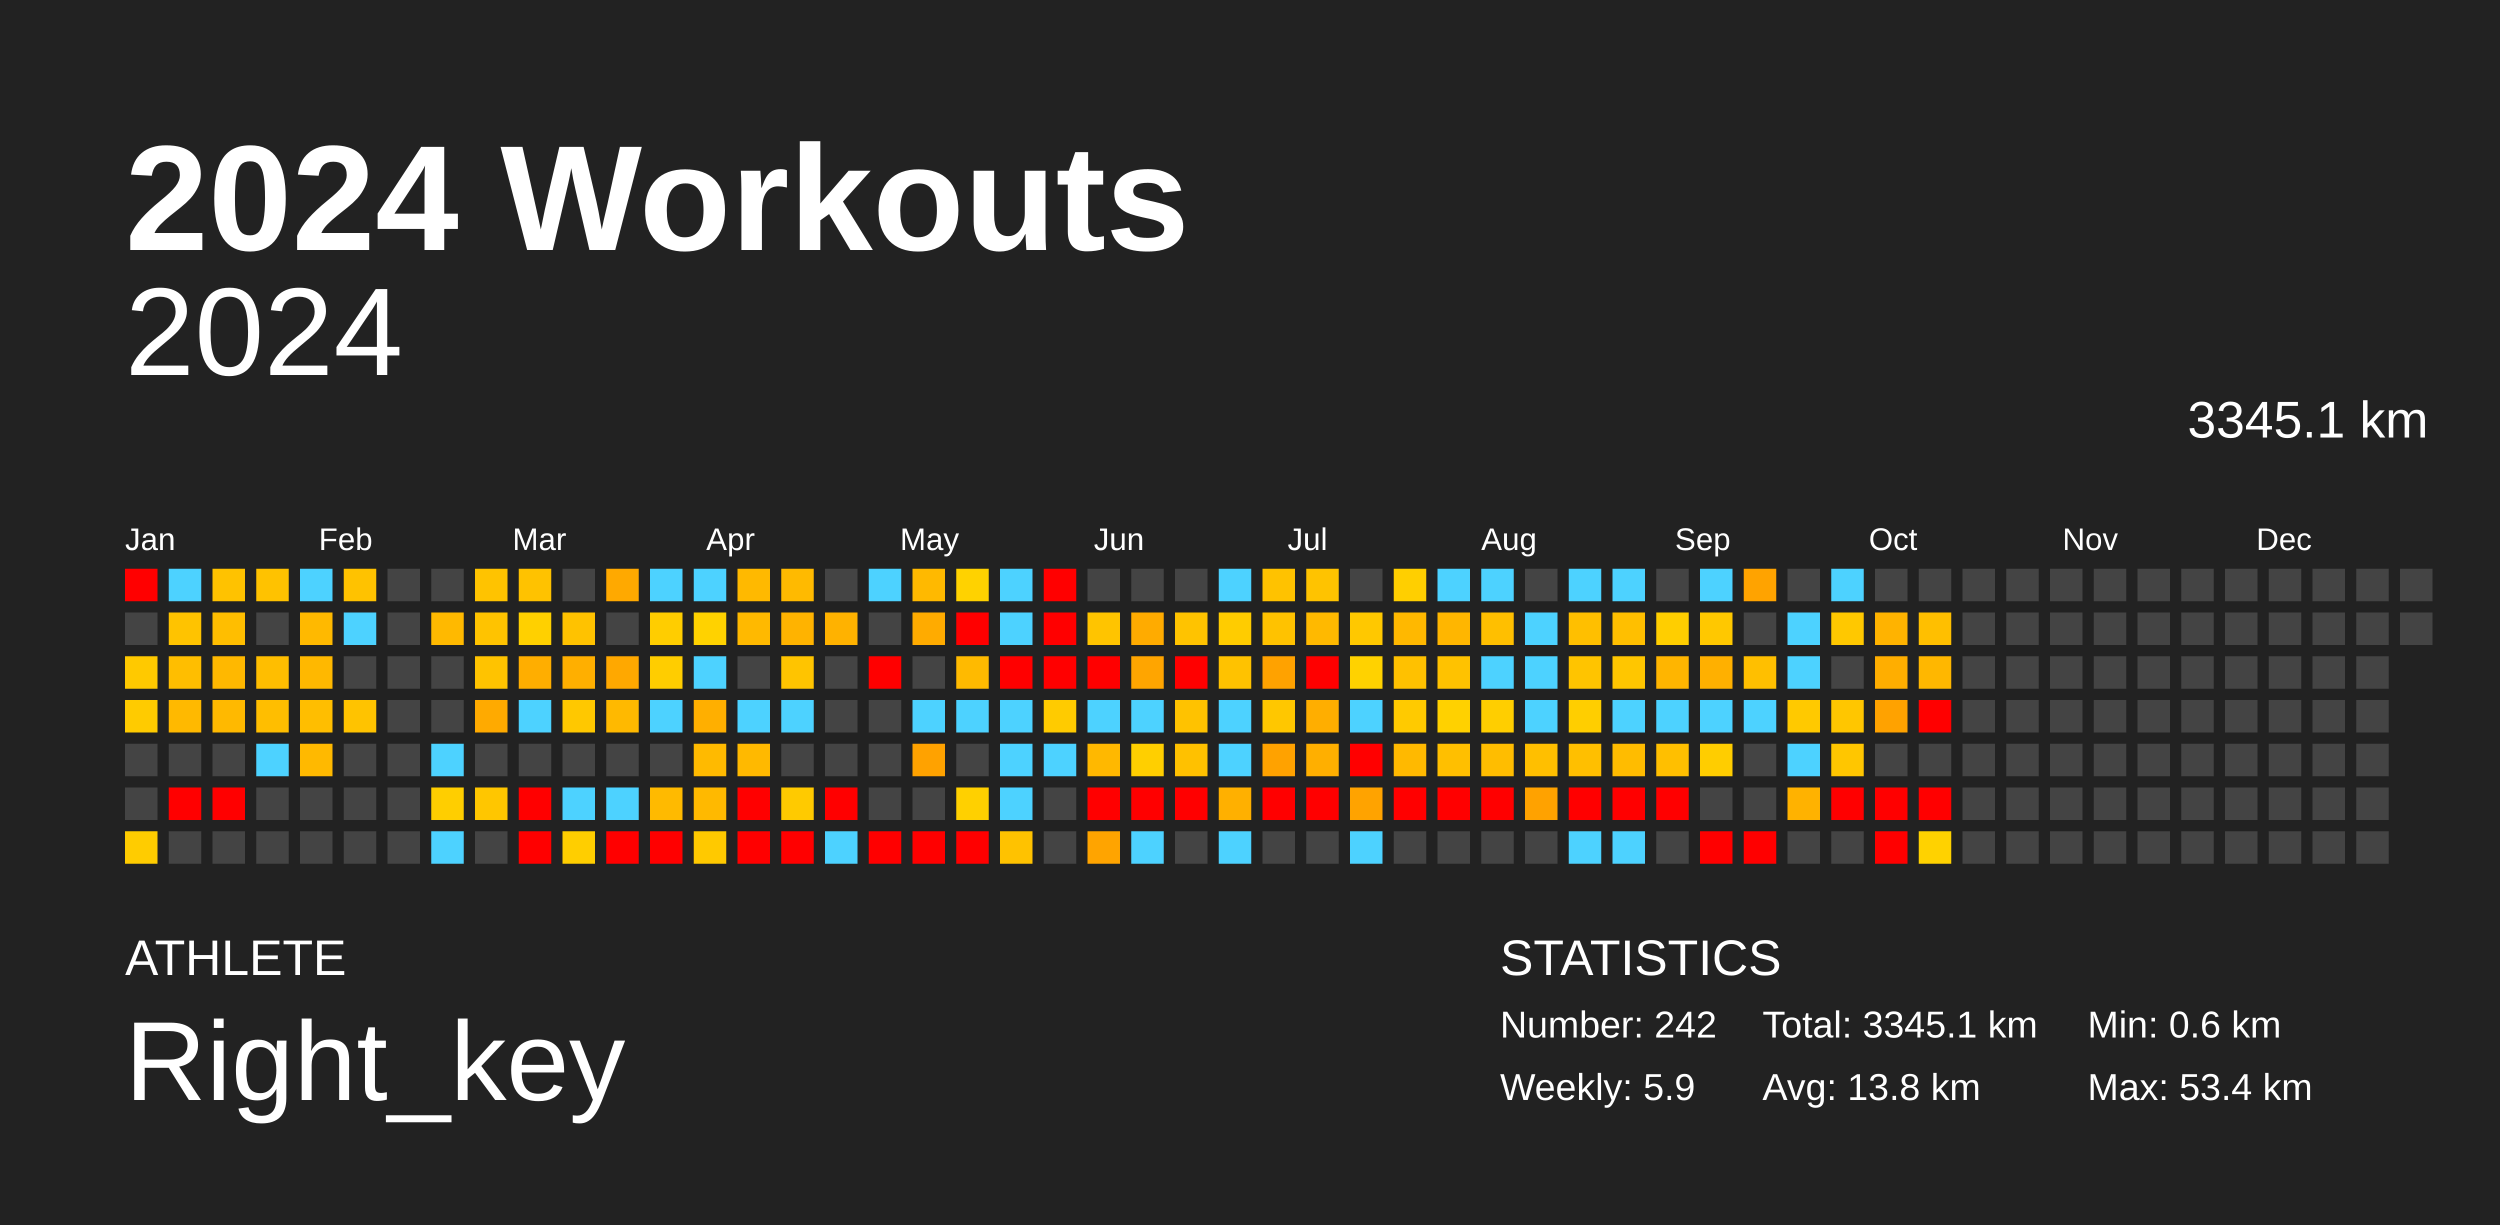
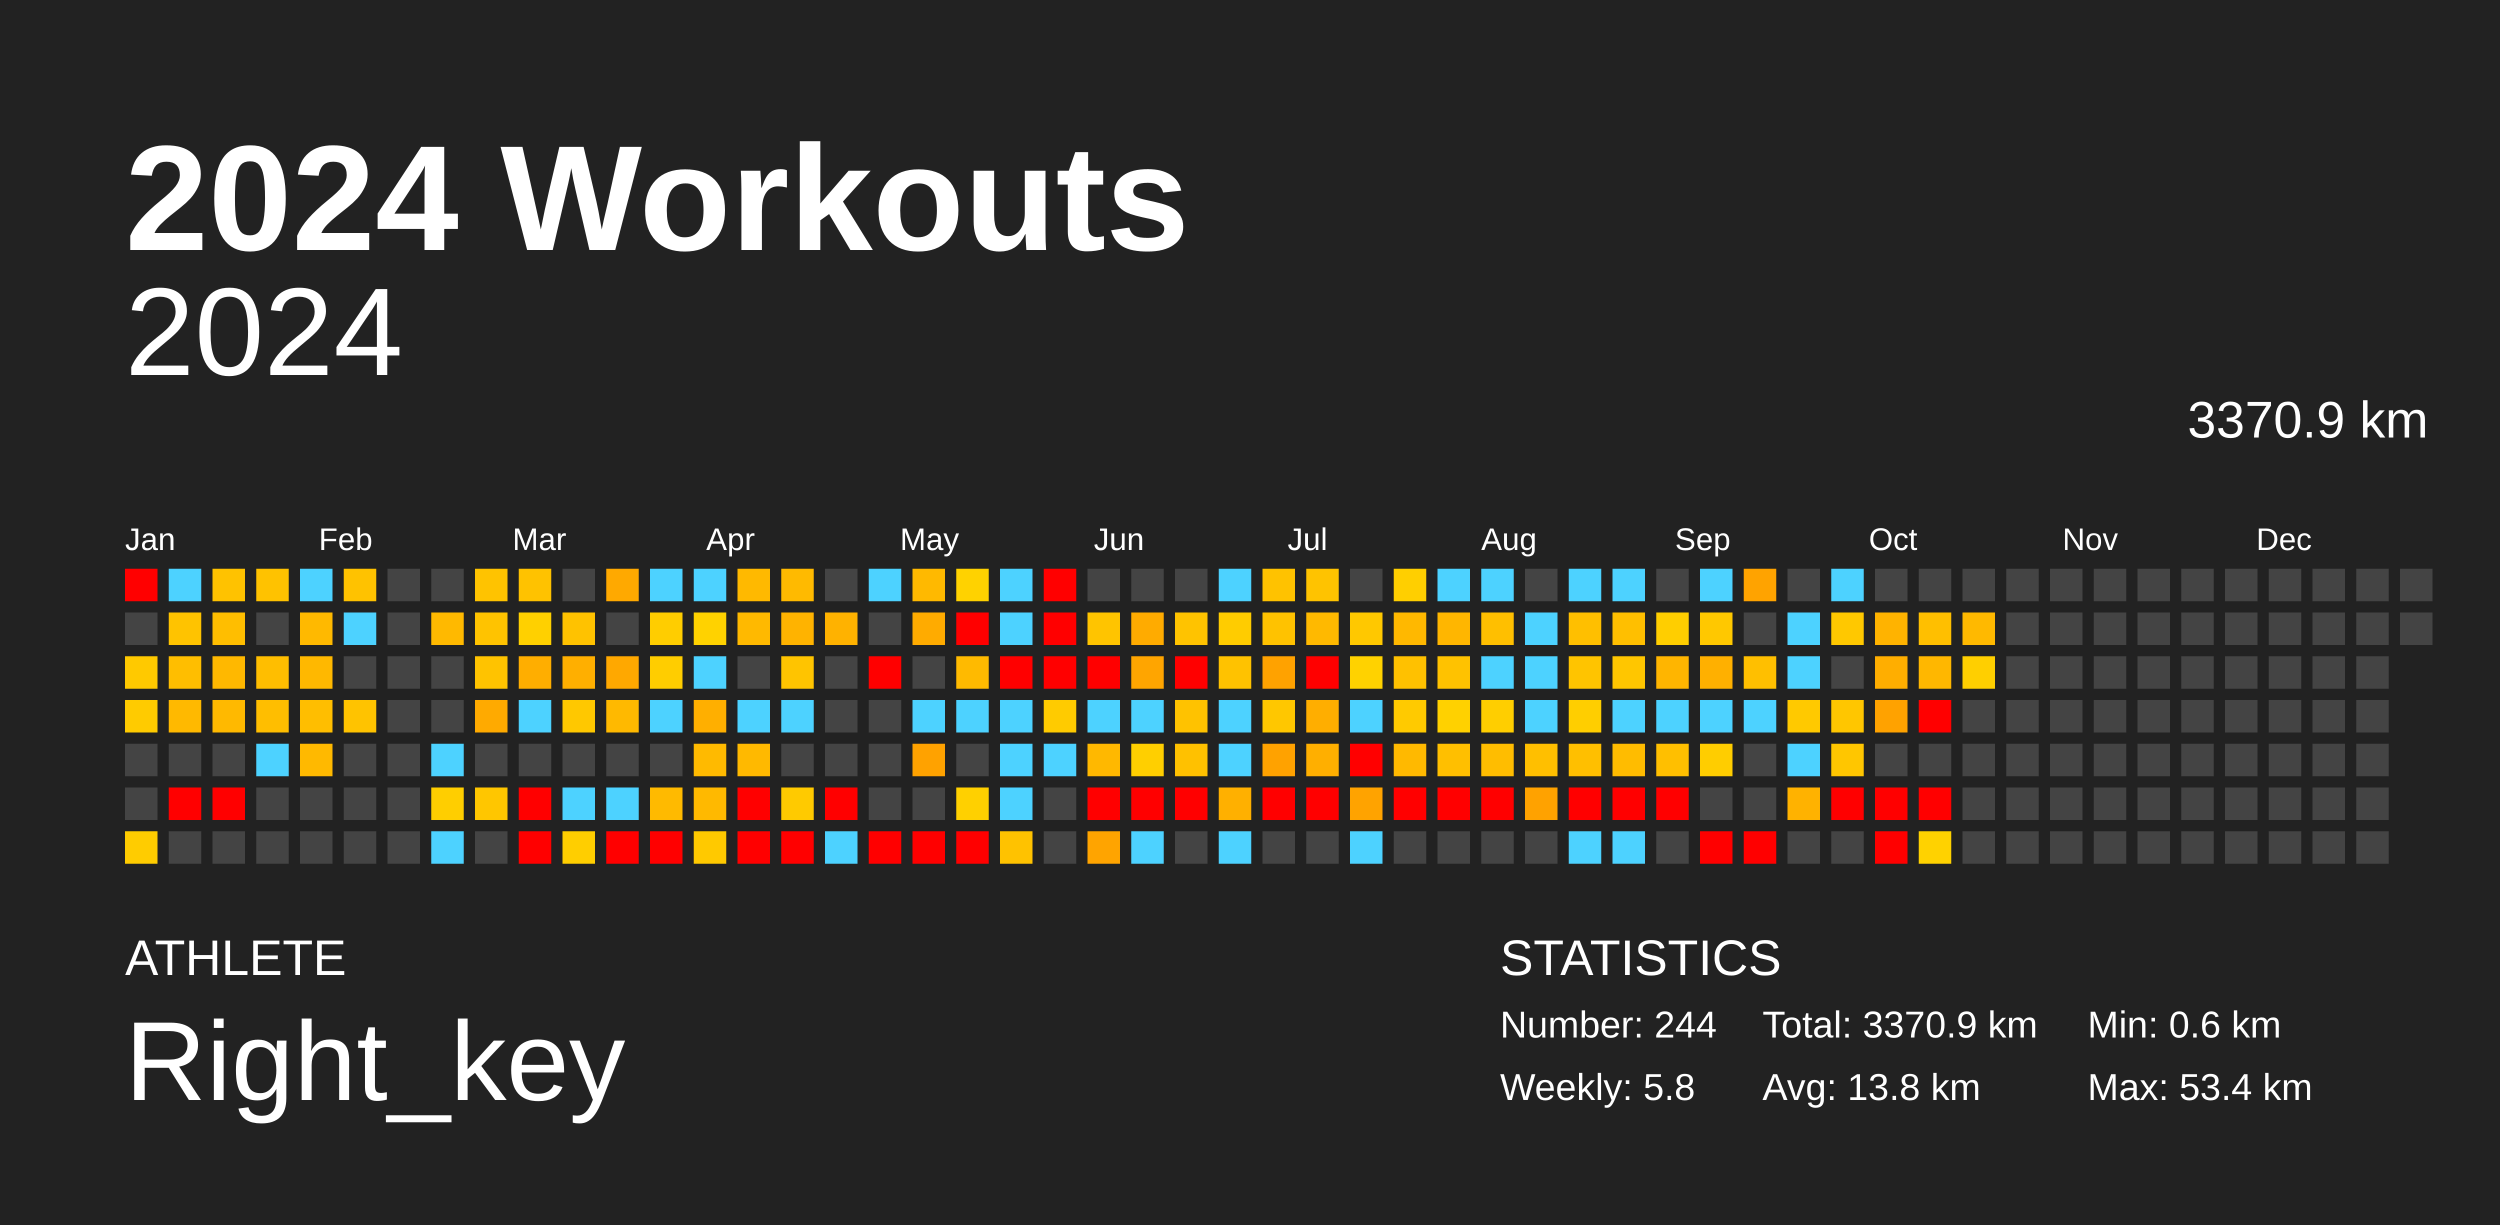
<svg xmlns="http://www.w3.org/2000/svg" baseProfile="full" height="98mm" version="1.1" viewBox="0,0,200,98" width="200mm">
  <defs />
  <rect fill="#222222" height="98" width="200" x="0" y="0" />
  <text fill="#FFFFFF" style="font-size:12px; font-family:Arial; font-weight:bold;" x="10" y="20">2024 Workouts</text>
  <text fill="#FFFFFF" style="font-size:4px; font-family:Arial" x="10" y="78">ATHLETE</text>
  <text fill="#FFFFFF" style="font-size:9px; font-family:Arial" x="10" y="88">Right_key</text>
  <text fill="#FFFFFF" style="font-size:4px; font-family:Arial" x="120" y="78">STATISTICS</text>
-   <text fill="#FFFFFF" style="font-size:3px; font-family:Arial" x="120" y="83">Number: 242</text>
-   <text fill="#FFFFFF" style="font-size:3px; font-family:Arial" x="120" y="88">Weekly: 5.9</text>
-   <text fill="#FFFFFF" style="font-size:3px; font-family:Arial" x="141" y="83">Total: 3345.1 km</text>
+   <text fill="#FFFFFF" style="font-size:3px; font-family:Arial" x="120" y="83">Number: 244</text>
+   <text fill="#FFFFFF" style="font-size:3px; font-family:Arial" x="120" y="88">Weekly: 5.8</text>
+   <text fill="#FFFFFF" style="font-size:3px; font-family:Arial" x="141" y="83">Total: 3370.9 km</text>
  <text fill="#FFFFFF" style="font-size:3px; font-family:Arial" x="141" y="88">Avg: 13.8 km</text>
  <text fill="#FFFFFF" style="font-size:3px; font-family:Arial" x="167" y="83">Min: 0.6 km</text>
  <text fill="#FFFFFF" style="font-size:3px; font-family:Arial" x="167" y="88">Max: 53.4 km</text>
  <text alignment-baseline="hanging" fill="#FFFFFF" style="font-size:10.0px; font-family:Arial;" x="10" y="30">2024</text>
-   <text alignment-baseline="hanging" fill="#FFFFFF" style="font-size:4.125px; font-family:Arial;" x="175" y="35">3345.1 km</text>
+   <text alignment-baseline="hanging" fill="#FFFFFF" style="font-size:4.125px; font-family:Arial;" x="175" y="35">3370.9 km</text>
  <text fill="#FFFFFF" style="font-size:2.5px; font-family:Arial" x="10.0" y="44">Jan</text>
  <text fill="#FFFFFF" style="font-size:2.5px; font-family:Arial" x="25.5" y="44">Feb</text>
  <text fill="#FFFFFF" style="font-size:2.5px; font-family:Arial" x="41.0" y="44">Mar</text>
  <text fill="#FFFFFF" style="font-size:2.5px; font-family:Arial" x="56.5" y="44">Apr</text>
  <text fill="#FFFFFF" style="font-size:2.5px; font-family:Arial" x="72.0" y="44">May</text>
  <text fill="#FFFFFF" style="font-size:2.5px; font-family:Arial" x="87.5" y="44">Jun</text>
  <text fill="#FFFFFF" style="font-size:2.5px; font-family:Arial" x="103.0" y="44">Jul</text>
  <text fill="#FFFFFF" style="font-size:2.5px; font-family:Arial" x="118.5" y="44">Aug</text>
  <text fill="#FFFFFF" style="font-size:2.5px; font-family:Arial" x="134.0" y="44">Sep</text>
  <text fill="#FFFFFF" style="font-size:2.5px; font-family:Arial" x="149.5" y="44">Oct</text>
  <text fill="#FFFFFF" style="font-size:2.5px; font-family:Arial" x="165.0" y="44">Nov</text>
  <text fill="#FFFFFF" style="font-size:2.5px; font-family:Arial" x="180.5" y="44">Dec</text>
  <rect fill="red" height="2.6" width="2.6" x="10.0" y="45.5" />
  <rect fill="#444444" height="2.6" width="2.6" x="10.0" y="49.0" />
  <rect fill="#ffc900" height="2.6" width="2.6" x="10.0" y="52.5" />
  <rect fill="#ffcb00" height="2.6" width="2.6" x="10.0" y="56.0" />
  <rect fill="#444444" height="2.6" width="2.6" x="10.0" y="59.5" />
  <rect fill="#444444" height="2.6" width="2.6" x="10.0" y="63.0" />
  <rect fill="#ffcc00" height="2.6" width="2.6" x="10.0" y="66.5" />
  <rect fill="#4dd2ff" height="2.6" width="2.6" x="13.5" y="45.5" />
  <rect fill="#ffc300" height="2.6" width="2.6" x="13.5" y="49.0" />
  <rect fill="#ffbe00" height="2.6" width="2.6" x="13.5" y="52.5" />
  <rect fill="#ffb900" height="2.6" width="2.6" x="13.5" y="56.0" />
  <rect fill="#444444" height="2.6" width="2.6" x="13.5" y="59.5" />
  <rect fill="red" height="2.6" width="2.6" x="13.5" y="63.0" />
  <rect fill="#444444" height="2.6" width="2.6" x="13.5" y="66.5" />
  <rect fill="#ffc200" height="2.6" width="2.6" x="17.0" y="45.5" />
  <rect fill="#ffbe00" height="2.6" width="2.6" x="17.0" y="49.0" />
  <rect fill="#ffb800" height="2.6" width="2.6" x="17.0" y="52.5" />
  <rect fill="#ffb900" height="2.6" width="2.6" x="17.0" y="56.0" />
  <rect fill="#444444" height="2.6" width="2.6" x="17.0" y="59.5" />
  <rect fill="red" height="2.6" width="2.6" x="17.0" y="63.0" />
  <rect fill="#444444" height="2.6" width="2.6" x="17.0" y="66.5" />
  <rect fill="#ffc200" height="2.6" width="2.6" x="20.5" y="45.5" />
  <rect fill="#444444" height="2.6" width="2.6" x="20.5" y="49.0" />
  <rect fill="#ffbe00" height="2.6" width="2.6" x="20.5" y="52.5" />
  <rect fill="#ffbe00" height="2.6" width="2.6" x="20.5" y="56.0" />
  <rect fill="#4dd2ff" height="2.6" width="2.6" x="20.5" y="59.5" />
  <rect fill="#444444" height="2.6" width="2.6" x="20.5" y="63.0" />
  <rect fill="#444444" height="2.6" width="2.6" x="20.5" y="66.5" />
  <rect fill="#4dd2ff" height="2.6" width="2.6" x="24.0" y="45.5" />
  <rect fill="#ffb900" height="2.6" width="2.6" x="24.0" y="49.0" />
  <rect fill="#ffb800" height="2.6" width="2.6" x="24.0" y="52.5" />
  <rect fill="#ffbe00" height="2.6" width="2.6" x="24.0" y="56.0" />
  <rect fill="#ffb900" height="2.6" width="2.6" x="24.0" y="59.5" />
  <rect fill="#444444" height="2.6" width="2.6" x="24.0" y="63.0" />
  <rect fill="#444444" height="2.6" width="2.6" x="24.0" y="66.5" />
  <rect fill="#ffc200" height="2.6" width="2.6" x="27.5" y="45.5" />
  <rect fill="#4dd2ff" height="2.6" width="2.6" x="27.5" y="49.0" />
  <rect fill="#444444" height="2.6" width="2.6" x="27.5" y="52.5" />
  <rect fill="#ffc300" height="2.6" width="2.6" x="27.5" y="56.0" />
  <rect fill="#444444" height="2.6" width="2.6" x="27.5" y="59.5" />
  <rect fill="#444444" height="2.6" width="2.6" x="27.5" y="63.0" />
  <rect fill="#444444" height="2.6" width="2.6" x="27.5" y="66.5" />
  <rect fill="#444444" height="2.6" width="2.6" x="31.0" y="45.5" />
  <rect fill="#444444" height="2.6" width="2.6" x="31.0" y="49.0" />
  <rect fill="#444444" height="2.6" width="2.6" x="31.0" y="52.5" />
  <rect fill="#444444" height="2.6" width="2.6" x="31.0" y="56.0" />
  <rect fill="#444444" height="2.6" width="2.6" x="31.0" y="59.5" />
  <rect fill="#444444" height="2.6" width="2.6" x="31.0" y="63.0" />
  <rect fill="#444444" height="2.6" width="2.6" x="31.0" y="66.5" />
  <rect fill="#444444" height="2.6" width="2.6" x="34.5" y="45.5" />
  <rect fill="#ffb900" height="2.6" width="2.6" x="34.5" y="49.0" />
  <rect fill="#444444" height="2.6" width="2.6" x="34.5" y="52.5" />
  <rect fill="#444444" height="2.6" width="2.6" x="34.5" y="56.0" />
  <rect fill="#4dd2ff" height="2.6" width="2.6" x="34.5" y="59.5" />
  <rect fill="#ffce00" height="2.6" width="2.6" x="34.5" y="63.0" />
  <rect fill="#4dd2ff" height="2.6" width="2.6" x="34.5" y="66.5" />
  <rect fill="#ffc300" height="2.6" width="2.6" x="38.0" y="45.5" />
  <rect fill="#ffc300" height="2.6" width="2.6" x="38.0" y="49.0" />
  <rect fill="#ffc300" height="2.6" width="2.6" x="38.0" y="52.5" />
  <rect fill="#ffaa00" height="2.6" width="2.6" x="38.0" y="56.0" />
  <rect fill="#444444" height="2.6" width="2.6" x="38.0" y="59.5" />
  <rect fill="#ffc600" height="2.6" width="2.6" x="38.0" y="63.0" />
  <rect fill="#444444" height="2.6" width="2.6" x="38.0" y="66.5" />
  <rect fill="#ffc200" height="2.6" width="2.6" x="41.5" y="45.5" />
  <rect fill="#ffd000" height="2.6" width="2.6" x="41.5" y="49.0" />
  <rect fill="#ffae00" height="2.6" width="2.6" x="41.5" y="52.5" />
  <rect fill="#4dd2ff" height="2.6" width="2.6" x="41.5" y="56.0" />
  <rect fill="#444444" height="2.6" width="2.6" x="41.5" y="59.5" />
  <rect fill="red" height="2.6" width="2.6" x="41.5" y="63.0" />
  <rect fill="red" height="2.6" width="2.6" x="41.5" y="66.5" />
  <rect fill="#444444" height="2.6" width="2.6" x="45.0" y="45.5" />
  <rect fill="#ffc200" height="2.6" width="2.6" x="45.0" y="49.0" />
  <rect fill="#ffaf00" height="2.6" width="2.6" x="45.0" y="52.5" />
  <rect fill="#ffc800" height="2.6" width="2.6" x="45.0" y="56.0" />
  <rect fill="#444444" height="2.6" width="2.6" x="45.0" y="59.5" />
  <rect fill="#4dd2ff" height="2.6" width="2.6" x="45.0" y="63.0" />
  <rect fill="#ffce00" height="2.6" width="2.6" x="45.0" y="66.5" />
  <rect fill="#ffa900" height="2.6" width="2.6" x="48.5" y="45.5" />
  <rect fill="#444444" height="2.6" width="2.6" x="48.5" y="49.0" />
  <rect fill="#ffa800" height="2.6" width="2.6" x="48.5" y="52.5" />
  <rect fill="#ffb900" height="2.6" width="2.6" x="48.5" y="56.0" />
  <rect fill="#444444" height="2.6" width="2.6" x="48.5" y="59.5" />
  <rect fill="#4dd2ff" height="2.6" width="2.6" x="48.5" y="63.0" />
  <rect fill="red" height="2.6" width="2.6" x="48.5" y="66.5" />
  <rect fill="#4dd2ff" height="2.6" width="2.6" x="52.0" y="45.5" />
  <rect fill="#ffcd00" height="2.6" width="2.6" x="52.0" y="49.0" />
  <rect fill="#ffcd00" height="2.6" width="2.6" x="52.0" y="52.5" />
  <rect fill="#4dd2ff" height="2.6" width="2.6" x="52.0" y="56.0" />
  <rect fill="#444444" height="2.6" width="2.6" x="52.0" y="59.5" />
  <rect fill="#ffba00" height="2.6" width="2.6" x="52.0" y="63.0" />
  <rect fill="red" height="2.6" width="2.6" x="52.0" y="66.5" />
  <rect fill="#4dd2ff" height="2.6" width="2.6" x="55.5" y="45.5" />
  <rect fill="#ffd200" height="2.6" width="2.6" x="55.5" y="49.0" />
  <rect fill="#4dd2ff" height="2.6" width="2.6" x="55.5" y="52.5" />
  <rect fill="#ffaf00" height="2.6" width="2.6" x="55.5" y="56.0" />
  <rect fill="#ffba00" height="2.6" width="2.6" x="55.5" y="59.5" />
  <rect fill="#ffb900" height="2.6" width="2.6" x="55.5" y="63.0" />
  <rect fill="#ffc900" height="2.6" width="2.6" x="55.5" y="66.5" />
  <rect fill="#ffb900" height="2.6" width="2.6" x="59.0" y="45.5" />
  <rect fill="#ffb900" height="2.6" width="2.6" x="59.0" y="49.0" />
  <rect fill="#444444" height="2.6" width="2.6" x="59.0" y="52.5" />
  <rect fill="#4dd2ff" height="2.6" width="2.6" x="59.0" y="56.0" />
  <rect fill="#ffb900" height="2.6" width="2.6" x="59.0" y="59.5" />
  <rect fill="red" height="2.6" width="2.6" x="59.0" y="63.0" />
  <rect fill="red" height="2.6" width="2.6" x="59.0" y="66.5" />
  <rect fill="#ffba00" height="2.6" width="2.6" x="62.5" y="45.5" />
  <rect fill="#ffb300" height="2.6" width="2.6" x="62.5" y="49.0" />
  <rect fill="#ffc400" height="2.6" width="2.6" x="62.5" y="52.5" />
  <rect fill="#4dd2ff" height="2.6" width="2.6" x="62.5" y="56.0" />
  <rect fill="#444444" height="2.6" width="2.6" x="62.5" y="59.5" />
  <rect fill="#ffca00" height="2.6" width="2.6" x="62.5" y="63.0" />
  <rect fill="red" height="2.6" width="2.6" x="62.5" y="66.5" />
  <rect fill="#444444" height="2.6" width="2.6" x="66.0" y="45.5" />
  <rect fill="#ffb200" height="2.6" width="2.6" x="66.0" y="49.0" />
  <rect fill="#444444" height="2.6" width="2.6" x="66.0" y="52.5" />
  <rect fill="#444444" height="2.6" width="2.6" x="66.0" y="56.0" />
  <rect fill="#444444" height="2.6" width="2.6" x="66.0" y="59.5" />
  <rect fill="red" height="2.6" width="2.6" x="66.0" y="63.0" />
  <rect fill="#4dd2ff" height="2.6" width="2.6" x="66.0" y="66.5" />
  <rect fill="#4dd2ff" height="2.6" width="2.6" x="69.5" y="45.5" />
  <rect fill="#444444" height="2.6" width="2.6" x="69.5" y="49.0" />
  <rect fill="red" height="2.6" width="2.6" x="69.5" y="52.5" />
  <rect fill="#444444" height="2.6" width="2.6" x="69.5" y="56.0" />
  <rect fill="#444444" height="2.6" width="2.6" x="69.5" y="59.5" />
  <rect fill="#444444" height="2.6" width="2.6" x="69.5" y="63.0" />
  <rect fill="red" height="2.6" width="2.6" x="69.5" y="66.5" />
  <rect fill="#ffb900" height="2.6" width="2.6" x="73.0" y="45.5" />
  <rect fill="#ffab00" height="2.6" width="2.6" x="73.0" y="49.0" />
  <rect fill="#444444" height="2.6" width="2.6" x="73.0" y="52.5" />
  <rect fill="#4dd2ff" height="2.6" width="2.6" x="73.0" y="56.0" />
  <rect fill="#ffa200" height="2.6" width="2.6" x="73.0" y="59.5" />
  <rect fill="#444444" height="2.6" width="2.6" x="73.0" y="63.0" />
  <rect fill="red" height="2.6" width="2.6" x="73.0" y="66.5" />
  <rect fill="#ffd200" height="2.6" width="2.6" x="76.5" y="45.5" />
  <rect fill="red" height="2.6" width="2.6" x="76.5" y="49.0" />
  <rect fill="#ffba00" height="2.6" width="2.6" x="76.5" y="52.5" />
  <rect fill="#4dd2ff" height="2.6" width="2.6" x="76.5" y="56.0" />
  <rect fill="#444444" height="2.6" width="2.6" x="76.5" y="59.5" />
  <rect fill="#ffd000" height="2.6" width="2.6" x="76.5" y="63.0" />
  <rect fill="red" height="2.6" width="2.6" x="76.5" y="66.5" />
  <rect fill="#4dd2ff" height="2.6" width="2.6" x="80.0" y="45.5" />
  <rect fill="#4dd2ff" height="2.6" width="2.6" x="80.0" y="49.0" />
  <rect fill="red" height="2.6" width="2.6" x="80.0" y="52.5" />
  <rect fill="#4dd2ff" height="2.6" width="2.6" x="80.0" y="56.0" />
  <rect fill="#4dd2ff" height="2.6" width="2.6" x="80.0" y="59.5" />
  <rect fill="#4dd2ff" height="2.6" width="2.6" x="80.0" y="63.0" />
  <rect fill="#ffc200" height="2.6" width="2.6" x="80.0" y="66.5" />
  <rect fill="red" height="2.6" width="2.6" x="83.5" y="45.5" />
  <rect fill="red" height="2.6" width="2.6" x="83.5" y="49.0" />
  <rect fill="red" height="2.6" width="2.6" x="83.5" y="52.5" />
  <rect fill="#ffcb00" height="2.6" width="2.6" x="83.5" y="56.0" />
  <rect fill="#4dd2ff" height="2.6" width="2.6" x="83.5" y="59.5" />
  <rect fill="#444444" height="2.6" width="2.6" x="83.5" y="63.0" />
  <rect fill="#444444" height="2.6" width="2.6" x="83.5" y="66.5" />
  <rect fill="#444444" height="2.6" width="2.6" x="87.0" y="45.5" />
  <rect fill="#ffc400" height="2.6" width="2.6" x="87.0" y="49.0" />
  <rect fill="red" height="2.6" width="2.6" x="87.0" y="52.5" />
  <rect fill="#4dd2ff" height="2.6" width="2.6" x="87.0" y="56.0" />
  <rect fill="#ffb800" height="2.6" width="2.6" x="87.0" y="59.5" />
  <rect fill="red" height="2.6" width="2.6" x="87.0" y="63.0" />
  <rect fill="#ffa400" height="2.6" width="2.6" x="87.0" y="66.5" />
  <rect fill="#444444" height="2.6" width="2.6" x="90.5" y="45.5" />
  <rect fill="#ffab00" height="2.6" width="2.6" x="90.5" y="49.0" />
  <rect fill="#ffa500" height="2.6" width="2.6" x="90.5" y="52.5" />
  <rect fill="#4dd2ff" height="2.6" width="2.6" x="90.5" y="56.0" />
  <rect fill="#ffcf00" height="2.6" width="2.6" x="90.5" y="59.5" />
  <rect fill="red" height="2.6" width="2.6" x="90.5" y="63.0" />
  <rect fill="#4dd2ff" height="2.6" width="2.6" x="90.5" y="66.5" />
  <rect fill="#444444" height="2.6" width="2.6" x="94.0" y="45.5" />
  <rect fill="#ffc300" height="2.6" width="2.6" x="94.0" y="49.0" />
  <rect fill="red" height="2.6" width="2.6" x="94.0" y="52.5" />
  <rect fill="#ffc200" height="2.6" width="2.6" x="94.0" y="56.0" />
  <rect fill="#ffc100" height="2.6" width="2.6" x="94.0" y="59.5" />
  <rect fill="red" height="2.6" width="2.6" x="94.0" y="63.0" />
  <rect fill="#444444" height="2.6" width="2.6" x="94.0" y="66.5" />
  <rect fill="#4dd2ff" height="2.6" width="2.6" x="97.5" y="45.5" />
  <rect fill="#ffcc00" height="2.6" width="2.6" x="97.5" y="49.0" />
  <rect fill="#ffc200" height="2.6" width="2.6" x="97.5" y="52.5" />
  <rect fill="#4dd2ff" height="2.6" width="2.6" x="97.5" y="56.0" />
  <rect fill="#4dd2ff" height="2.6" width="2.6" x="97.5" y="59.5" />
  <rect fill="#ffb000" height="2.6" width="2.6" x="97.5" y="63.0" />
  <rect fill="#4dd2ff" height="2.6" width="2.6" x="97.5" y="66.5" />
  <rect fill="#ffc200" height="2.6" width="2.6" x="101.0" y="45.5" />
  <rect fill="#ffc200" height="2.6" width="2.6" x="101.0" y="49.0" />
  <rect fill="#ffa200" height="2.6" width="2.6" x="101.0" y="52.5" />
  <rect fill="#ffc700" height="2.6" width="2.6" x="101.0" y="56.0" />
  <rect fill="#ffa200" height="2.6" width="2.6" x="101.0" y="59.5" />
  <rect fill="red" height="2.6" width="2.6" x="101.0" y="63.0" />
  <rect fill="#444444" height="2.6" width="2.6" x="101.0" y="66.5" />
  <rect fill="#ffc300" height="2.6" width="2.6" x="104.5" y="45.5" />
  <rect fill="#ffb900" height="2.6" width="2.6" x="104.5" y="49.0" />
  <rect fill="red" height="2.6" width="2.6" x="104.5" y="52.5" />
  <rect fill="#ffae00" height="2.6" width="2.6" x="104.5" y="56.0" />
  <rect fill="#ffaf00" height="2.6" width="2.6" x="104.5" y="59.5" />
  <rect fill="red" height="2.6" width="2.6" x="104.5" y="63.0" />
  <rect fill="#444444" height="2.6" width="2.6" x="104.5" y="66.5" />
  <rect fill="#444444" height="2.6" width="2.6" x="108.0" y="45.5" />
  <rect fill="#ffc800" height="2.6" width="2.6" x="108.0" y="49.0" />
  <rect fill="#ffd200" height="2.6" width="2.6" x="108.0" y="52.5" />
  <rect fill="#4dd2ff" height="2.6" width="2.6" x="108.0" y="56.0" />
  <rect fill="red" height="2.6" width="2.6" x="108.0" y="59.5" />
  <rect fill="#ffa300" height="2.6" width="2.6" x="108.0" y="63.0" />
  <rect fill="#4dd2ff" height="2.6" width="2.6" x="108.0" y="66.5" />
  <rect fill="#ffcf00" height="2.6" width="2.6" x="111.5" y="45.5" />
  <rect fill="#ffb800" height="2.6" width="2.6" x="111.5" y="49.0" />
  <rect fill="#ffc100" height="2.6" width="2.6" x="111.5" y="52.5" />
  <rect fill="#ffca00" height="2.6" width="2.6" x="111.5" y="56.0" />
  <rect fill="#ffb900" height="2.6" width="2.6" x="111.5" y="59.5" />
  <rect fill="red" height="2.6" width="2.6" x="111.5" y="63.0" />
  <rect fill="#444444" height="2.6" width="2.6" x="111.5" y="66.5" />
  <rect fill="#4dd2ff" height="2.6" width="2.6" x="115.0" y="45.5" />
  <rect fill="#ffb600" height="2.6" width="2.6" x="115.0" y="49.0" />
  <rect fill="#ffc200" height="2.6" width="2.6" x="115.0" y="52.5" />
  <rect fill="#ffd100" height="2.6" width="2.6" x="115.0" y="56.0" />
  <rect fill="#ffbf00" height="2.6" width="2.6" x="115.0" y="59.5" />
  <rect fill="red" height="2.6" width="2.6" x="115.0" y="63.0" />
  <rect fill="#444444" height="2.6" width="2.6" x="115.0" y="66.5" />
  <rect fill="#4dd2ff" height="2.6" width="2.6" x="118.5" y="45.5" />
  <rect fill="#ffbf00" height="2.6" width="2.6" x="118.5" y="49.0" />
  <rect fill="#4dd2ff" height="2.6" width="2.6" x="118.5" y="52.5" />
  <rect fill="#ffce00" height="2.6" width="2.6" x="118.5" y="56.0" />
  <rect fill="#ffbd00" height="2.6" width="2.6" x="118.5" y="59.5" />
  <rect fill="red" height="2.6" width="2.6" x="118.5" y="63.0" />
  <rect fill="#444444" height="2.6" width="2.6" x="118.5" y="66.5" />
  <rect fill="#444444" height="2.6" width="2.6" x="122.0" y="45.5" />
  <rect fill="#4dd2ff" height="2.6" width="2.6" x="122.0" y="49.0" />
  <rect fill="#4dd2ff" height="2.6" width="2.6" x="122.0" y="52.5" />
  <rect fill="#4dd2ff" height="2.6" width="2.6" x="122.0" y="56.0" />
  <rect fill="#ffbf00" height="2.6" width="2.6" x="122.0" y="59.5" />
  <rect fill="#ffa200" height="2.6" width="2.6" x="122.0" y="63.0" />
  <rect fill="#444444" height="2.6" width="2.6" x="122.0" y="66.5" />
  <rect fill="#4dd2ff" height="2.6" width="2.6" x="125.5" y="45.5" />
  <rect fill="#ffbf00" height="2.6" width="2.6" x="125.5" y="49.0" />
  <rect fill="#ffc400" height="2.6" width="2.6" x="125.5" y="52.5" />
  <rect fill="#ffce00" height="2.6" width="2.6" x="125.5" y="56.0" />
  <rect fill="#ffbf00" height="2.6" width="2.6" x="125.5" y="59.5" />
  <rect fill="red" height="2.6" width="2.6" x="125.5" y="63.0" />
  <rect fill="#4dd2ff" height="2.6" width="2.6" x="125.5" y="66.5" />
  <rect fill="#4dd2ff" height="2.6" width="2.6" x="129.0" y="45.5" />
  <rect fill="#ffbf00" height="2.6" width="2.6" x="129.0" y="49.0" />
  <rect fill="#ffc600" height="2.6" width="2.6" x="129.0" y="52.5" />
  <rect fill="#4dd2ff" height="2.6" width="2.6" x="129.0" y="56.0" />
  <rect fill="#ffbc00" height="2.6" width="2.6" x="129.0" y="59.5" />
  <rect fill="red" height="2.6" width="2.6" x="129.0" y="63.0" />
  <rect fill="#4dd2ff" height="2.6" width="2.6" x="129.0" y="66.5" />
  <rect fill="#444444" height="2.6" width="2.6" x="132.5" y="45.5" />
  <rect fill="#ffce00" height="2.6" width="2.6" x="132.5" y="49.0" />
  <rect fill="#ffb500" height="2.6" width="2.6" x="132.5" y="52.5" />
  <rect fill="#4dd2ff" height="2.6" width="2.6" x="132.5" y="56.0" />
  <rect fill="#ffbf00" height="2.6" width="2.6" x="132.5" y="59.5" />
  <rect fill="red" height="2.6" width="2.6" x="132.5" y="63.0" />
  <rect fill="#444444" height="2.6" width="2.6" x="132.5" y="66.5" />
  <rect fill="#4dd2ff" height="2.6" width="2.6" x="136.0" y="45.5" />
  <rect fill="#ffc800" height="2.6" width="2.6" x="136.0" y="49.0" />
  <rect fill="#ffb000" height="2.6" width="2.6" x="136.0" y="52.5" />
  <rect fill="#4dd2ff" height="2.6" width="2.6" x="136.0" y="56.0" />
  <rect fill="#ffcd00" height="2.6" width="2.6" x="136.0" y="59.5" />
  <rect fill="#444444" height="2.6" width="2.6" x="136.0" y="63.0" />
  <rect fill="red" height="2.6" width="2.6" x="136.0" y="66.5" />
  <rect fill="#ffa300" height="2.6" width="2.6" x="139.5" y="45.5" />
  <rect fill="#444444" height="2.6" width="2.6" x="139.5" y="49.0" />
  <rect fill="#ffbf00" height="2.6" width="2.6" x="139.5" y="52.5" />
  <rect fill="#4dd2ff" height="2.6" width="2.6" x="139.5" y="56.0" />
  <rect fill="#444444" height="2.6" width="2.6" x="139.5" y="59.5" />
  <rect fill="#444444" height="2.6" width="2.6" x="139.5" y="63.0" />
  <rect fill="red" height="2.6" width="2.6" x="139.5" y="66.5" />
  <rect fill="#444444" height="2.6" width="2.6" x="143.0" y="45.5" />
  <rect fill="#4dd2ff" height="2.6" width="2.6" x="143.0" y="49.0" />
  <rect fill="#4dd2ff" height="2.6" width="2.6" x="143.0" y="52.5" />
  <rect fill="#ffc900" height="2.6" width="2.6" x="143.0" y="56.0" />
  <rect fill="#4dd2ff" height="2.6" width="2.6" x="143.0" y="59.5" />
  <rect fill="#ffb200" height="2.6" width="2.6" x="143.0" y="63.0" />
  <rect fill="#444444" height="2.6" width="2.6" x="143.0" y="66.5" />
  <rect fill="#4dd2ff" height="2.6" width="2.6" x="146.5" y="45.5" />
  <rect fill="#ffc800" height="2.6" width="2.6" x="146.5" y="49.0" />
  <rect fill="#444444" height="2.6" width="2.6" x="146.5" y="52.5" />
  <rect fill="#ffc600" height="2.6" width="2.6" x="146.5" y="56.0" />
  <rect fill="#ffc600" height="2.6" width="2.6" x="146.5" y="59.5" />
  <rect fill="red" height="2.6" width="2.6" x="146.5" y="63.0" />
  <rect fill="#444444" height="2.6" width="2.6" x="146.5" y="66.5" />
  <rect fill="#444444" height="2.6" width="2.6" x="150.0" y="45.5" />
  <rect fill="#ffb300" height="2.6" width="2.6" x="150.0" y="49.0" />
  <rect fill="#ffae00" height="2.6" width="2.6" x="150.0" y="52.5" />
  <rect fill="#ffa200" height="2.6" width="2.6" x="150.0" y="56.0" />
  <rect fill="#444444" height="2.6" width="2.6" x="150.0" y="59.5" />
  <rect fill="red" height="2.6" width="2.6" x="150.0" y="63.0" />
  <rect fill="red" height="2.6" width="2.6" x="150.0" y="66.5" />
  <rect fill="#444444" height="2.6" width="2.6" x="153.5" y="45.5" />
  <rect fill="#ffbf00" height="2.6" width="2.6" x="153.5" y="49.0" />
  <rect fill="#ffb700" height="2.6" width="2.6" x="153.5" y="52.5" />
  <rect fill="red" height="2.6" width="2.6" x="153.5" y="56.0" />
  <rect fill="#444444" height="2.6" width="2.6" x="153.5" y="59.5" />
  <rect fill="red" height="2.6" width="2.6" x="153.5" y="63.0" />
  <rect fill="#ffd200" height="2.6" width="2.6" x="153.5" y="66.5" />
  <rect fill="#444444" height="2.6" width="2.6" x="157.0" y="45.5" />
-   <rect fill="#444444" height="2.6" width="2.6" x="157.0" y="49.0" />
-   <rect fill="#444444" height="2.6" width="2.6" x="157.0" y="52.5" />
+   <rect fill="#ffb900" height="2.6" width="2.6" x="157.0" y="49.0" />
+   <rect fill="#ffcf00" height="2.6" width="2.6" x="157.0" y="52.5" />
  <rect fill="#444444" height="2.6" width="2.6" x="157.0" y="56.0" />
  <rect fill="#444444" height="2.6" width="2.6" x="157.0" y="59.5" />
  <rect fill="#444444" height="2.6" width="2.6" x="157.0" y="63.0" />
  <rect fill="#444444" height="2.6" width="2.6" x="157.0" y="66.5" />
  <rect fill="#444444" height="2.6" width="2.6" x="160.5" y="45.5" />
  <rect fill="#444444" height="2.6" width="2.6" x="160.5" y="49.0" />
  <rect fill="#444444" height="2.6" width="2.6" x="160.5" y="52.5" />
  <rect fill="#444444" height="2.6" width="2.6" x="160.5" y="56.0" />
  <rect fill="#444444" height="2.6" width="2.6" x="160.5" y="59.5" />
  <rect fill="#444444" height="2.6" width="2.6" x="160.5" y="63.0" />
  <rect fill="#444444" height="2.6" width="2.6" x="160.5" y="66.5" />
  <rect fill="#444444" height="2.6" width="2.6" x="164.0" y="45.5" />
  <rect fill="#444444" height="2.6" width="2.6" x="164.0" y="49.0" />
  <rect fill="#444444" height="2.6" width="2.6" x="164.0" y="52.5" />
  <rect fill="#444444" height="2.6" width="2.6" x="164.0" y="56.0" />
  <rect fill="#444444" height="2.6" width="2.6" x="164.0" y="59.5" />
  <rect fill="#444444" height="2.6" width="2.6" x="164.0" y="63.0" />
  <rect fill="#444444" height="2.6" width="2.6" x="164.0" y="66.5" />
  <rect fill="#444444" height="2.6" width="2.6" x="167.5" y="45.5" />
  <rect fill="#444444" height="2.6" width="2.6" x="167.5" y="49.0" />
  <rect fill="#444444" height="2.6" width="2.6" x="167.5" y="52.5" />
  <rect fill="#444444" height="2.6" width="2.6" x="167.5" y="56.0" />
  <rect fill="#444444" height="2.6" width="2.6" x="167.5" y="59.5" />
  <rect fill="#444444" height="2.6" width="2.6" x="167.5" y="63.0" />
  <rect fill="#444444" height="2.6" width="2.6" x="167.5" y="66.5" />
  <rect fill="#444444" height="2.6" width="2.6" x="171.0" y="45.5" />
  <rect fill="#444444" height="2.6" width="2.6" x="171.0" y="49.0" />
  <rect fill="#444444" height="2.6" width="2.6" x="171.0" y="52.5" />
  <rect fill="#444444" height="2.6" width="2.6" x="171.0" y="56.0" />
  <rect fill="#444444" height="2.6" width="2.6" x="171.0" y="59.5" />
  <rect fill="#444444" height="2.6" width="2.6" x="171.0" y="63.0" />
  <rect fill="#444444" height="2.6" width="2.6" x="171.0" y="66.5" />
  <rect fill="#444444" height="2.6" width="2.6" x="174.5" y="45.5" />
  <rect fill="#444444" height="2.6" width="2.6" x="174.5" y="49.0" />
  <rect fill="#444444" height="2.6" width="2.6" x="174.5" y="52.5" />
  <rect fill="#444444" height="2.6" width="2.6" x="174.5" y="56.0" />
  <rect fill="#444444" height="2.6" width="2.6" x="174.5" y="59.5" />
  <rect fill="#444444" height="2.6" width="2.6" x="174.5" y="63.0" />
  <rect fill="#444444" height="2.6" width="2.6" x="174.5" y="66.5" />
  <rect fill="#444444" height="2.6" width="2.6" x="178.0" y="45.5" />
  <rect fill="#444444" height="2.6" width="2.6" x="178.0" y="49.0" />
  <rect fill="#444444" height="2.6" width="2.6" x="178.0" y="52.5" />
  <rect fill="#444444" height="2.6" width="2.6" x="178.0" y="56.0" />
  <rect fill="#444444" height="2.6" width="2.6" x="178.0" y="59.5" />
  <rect fill="#444444" height="2.6" width="2.6" x="178.0" y="63.0" />
  <rect fill="#444444" height="2.6" width="2.6" x="178.0" y="66.5" />
  <rect fill="#444444" height="2.6" width="2.6" x="181.5" y="45.5" />
  <rect fill="#444444" height="2.6" width="2.6" x="181.5" y="49.0" />
  <rect fill="#444444" height="2.6" width="2.6" x="181.5" y="52.5" />
  <rect fill="#444444" height="2.6" width="2.6" x="181.5" y="56.0" />
  <rect fill="#444444" height="2.6" width="2.6" x="181.5" y="59.5" />
  <rect fill="#444444" height="2.6" width="2.6" x="181.5" y="63.0" />
  <rect fill="#444444" height="2.6" width="2.6" x="181.5" y="66.5" />
  <rect fill="#444444" height="2.6" width="2.6" x="185.0" y="45.5" />
  <rect fill="#444444" height="2.6" width="2.6" x="185.0" y="49.0" />
  <rect fill="#444444" height="2.6" width="2.6" x="185.0" y="52.5" />
  <rect fill="#444444" height="2.6" width="2.6" x="185.0" y="56.0" />
  <rect fill="#444444" height="2.6" width="2.6" x="185.0" y="59.5" />
  <rect fill="#444444" height="2.6" width="2.6" x="185.0" y="63.0" />
  <rect fill="#444444" height="2.6" width="2.6" x="185.0" y="66.5" />
  <rect fill="#444444" height="2.6" width="2.6" x="188.5" y="45.5" />
  <rect fill="#444444" height="2.6" width="2.6" x="188.5" y="49.0" />
  <rect fill="#444444" height="2.6" width="2.6" x="188.5" y="52.5" />
  <rect fill="#444444" height="2.6" width="2.6" x="188.5" y="56.0" />
  <rect fill="#444444" height="2.6" width="2.6" x="188.5" y="59.5" />
  <rect fill="#444444" height="2.6" width="2.6" x="188.5" y="63.0" />
  <rect fill="#444444" height="2.6" width="2.6" x="188.5" y="66.5" />
  <rect fill="#444444" height="2.6" width="2.6" x="192.0" y="45.5" />
  <rect fill="#444444" height="2.6" width="2.6" x="192.0" y="49.0" />
</svg>
